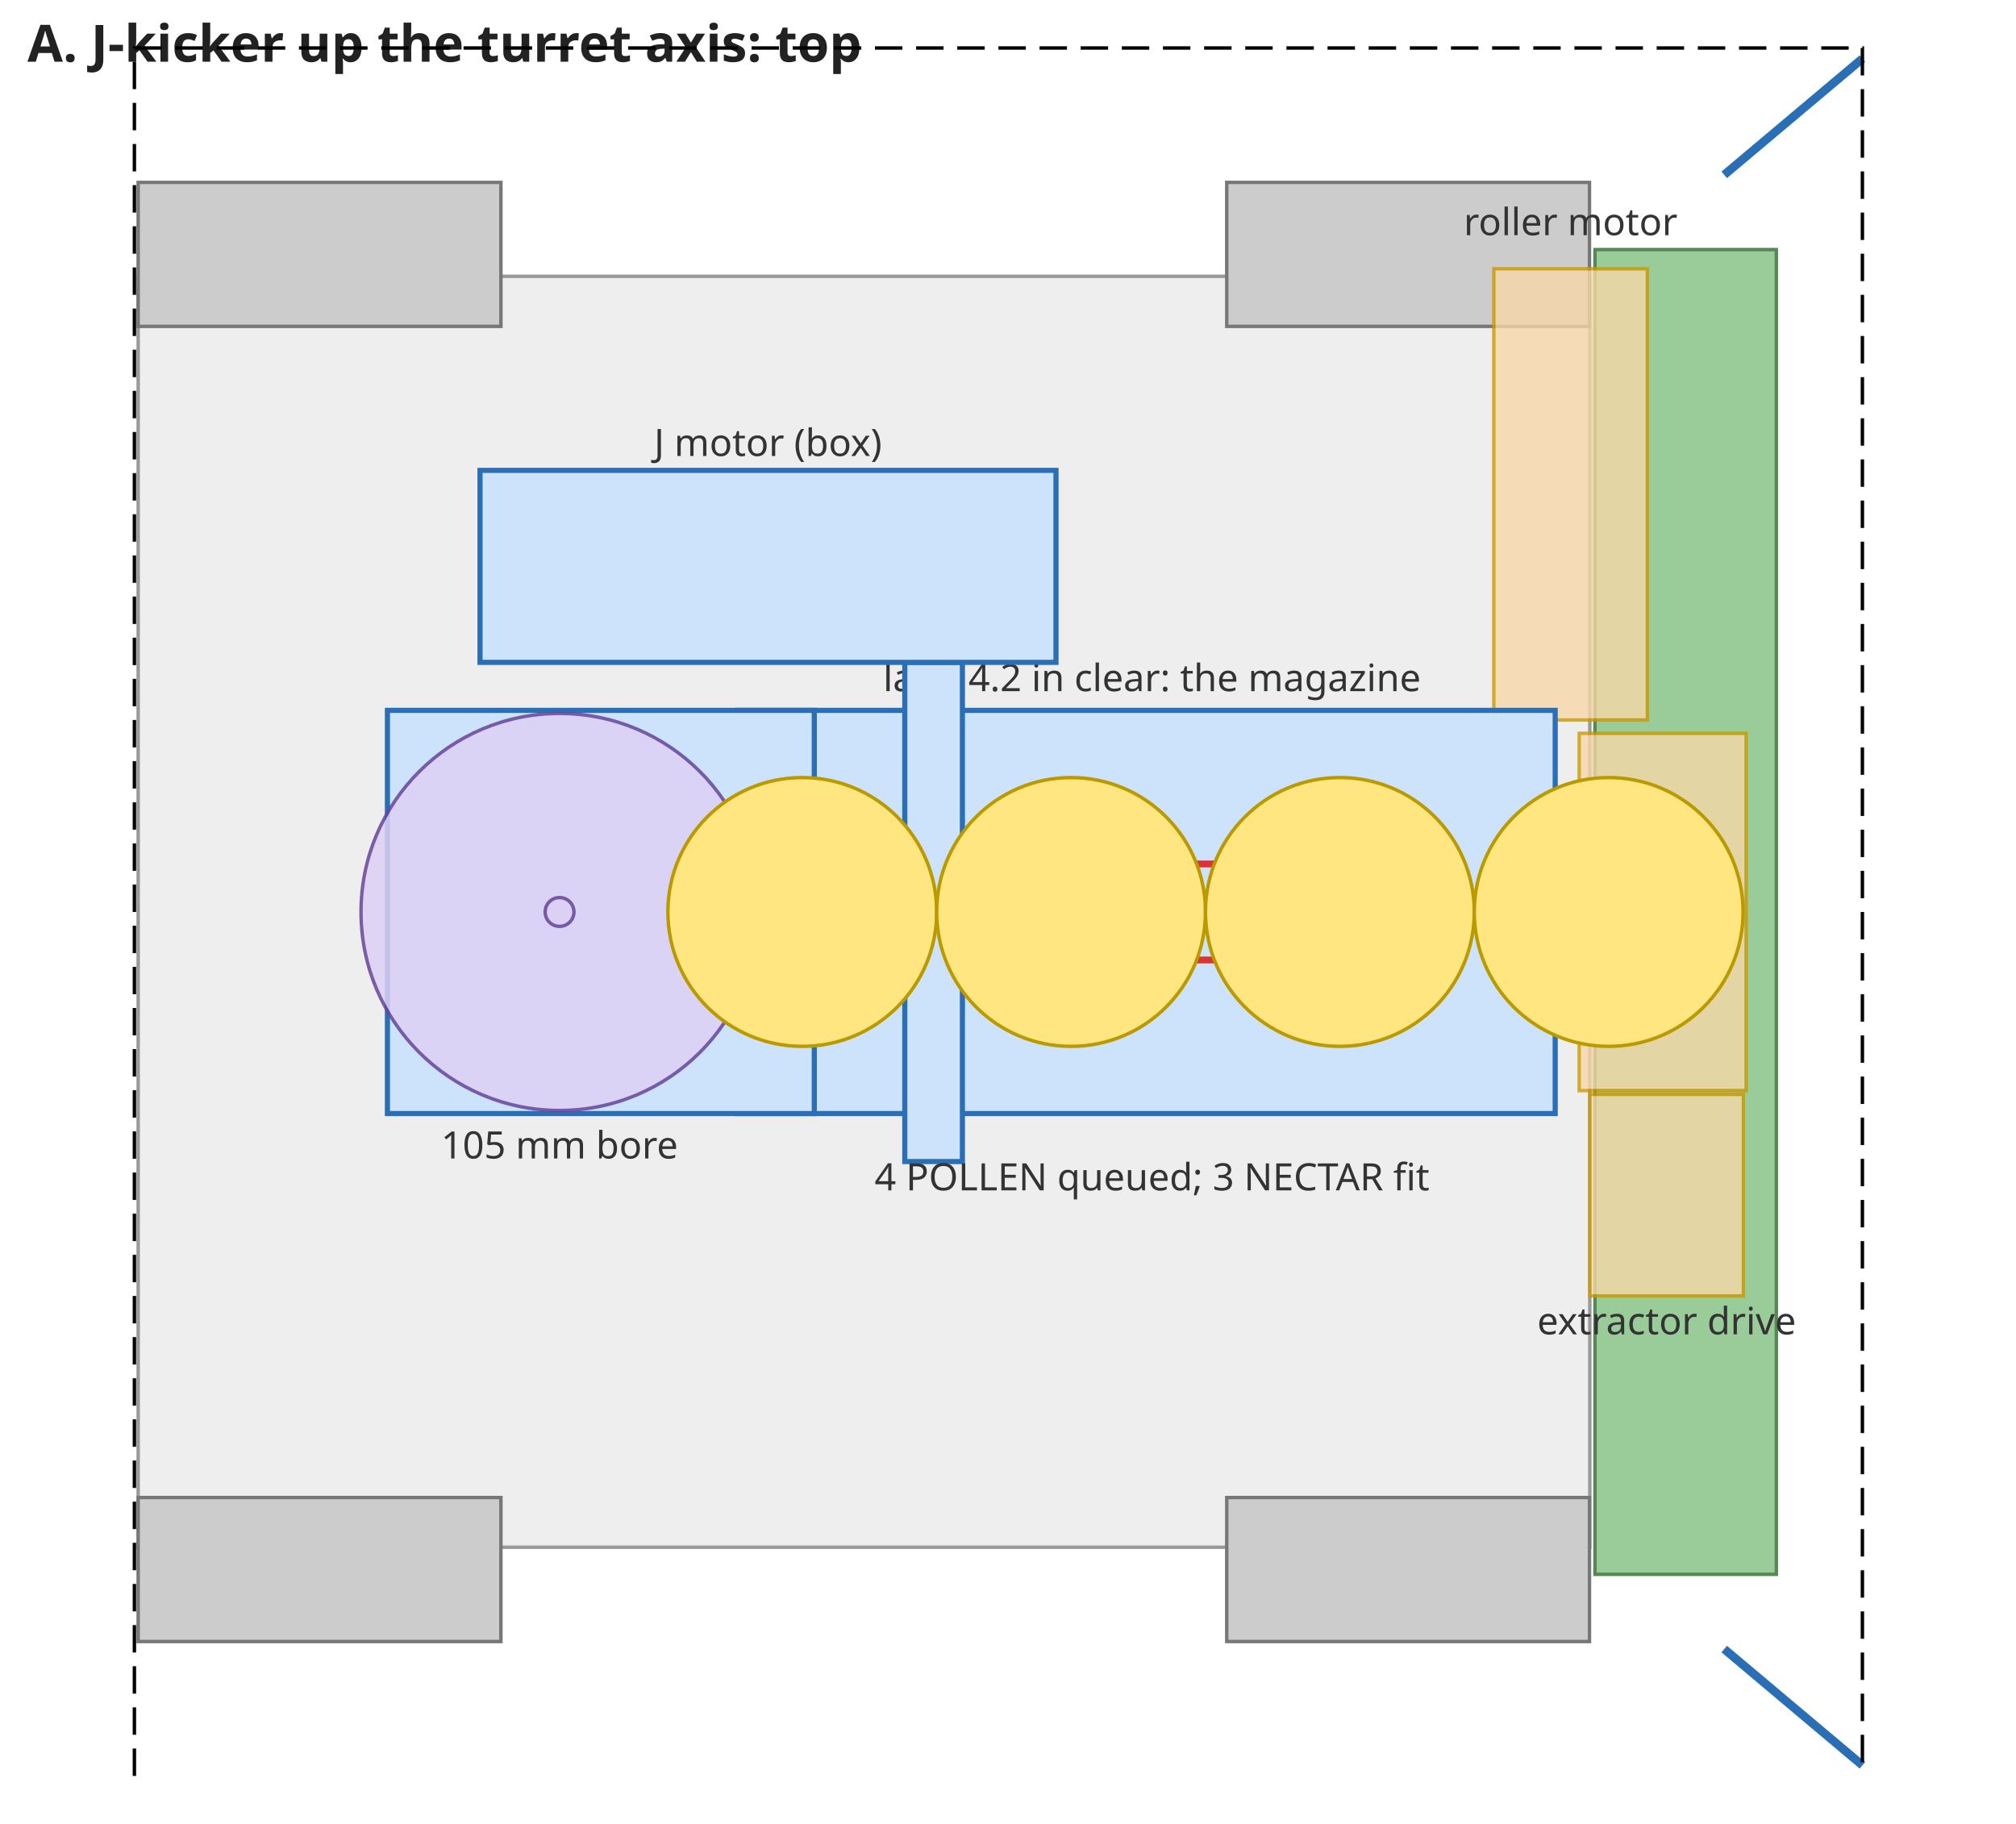
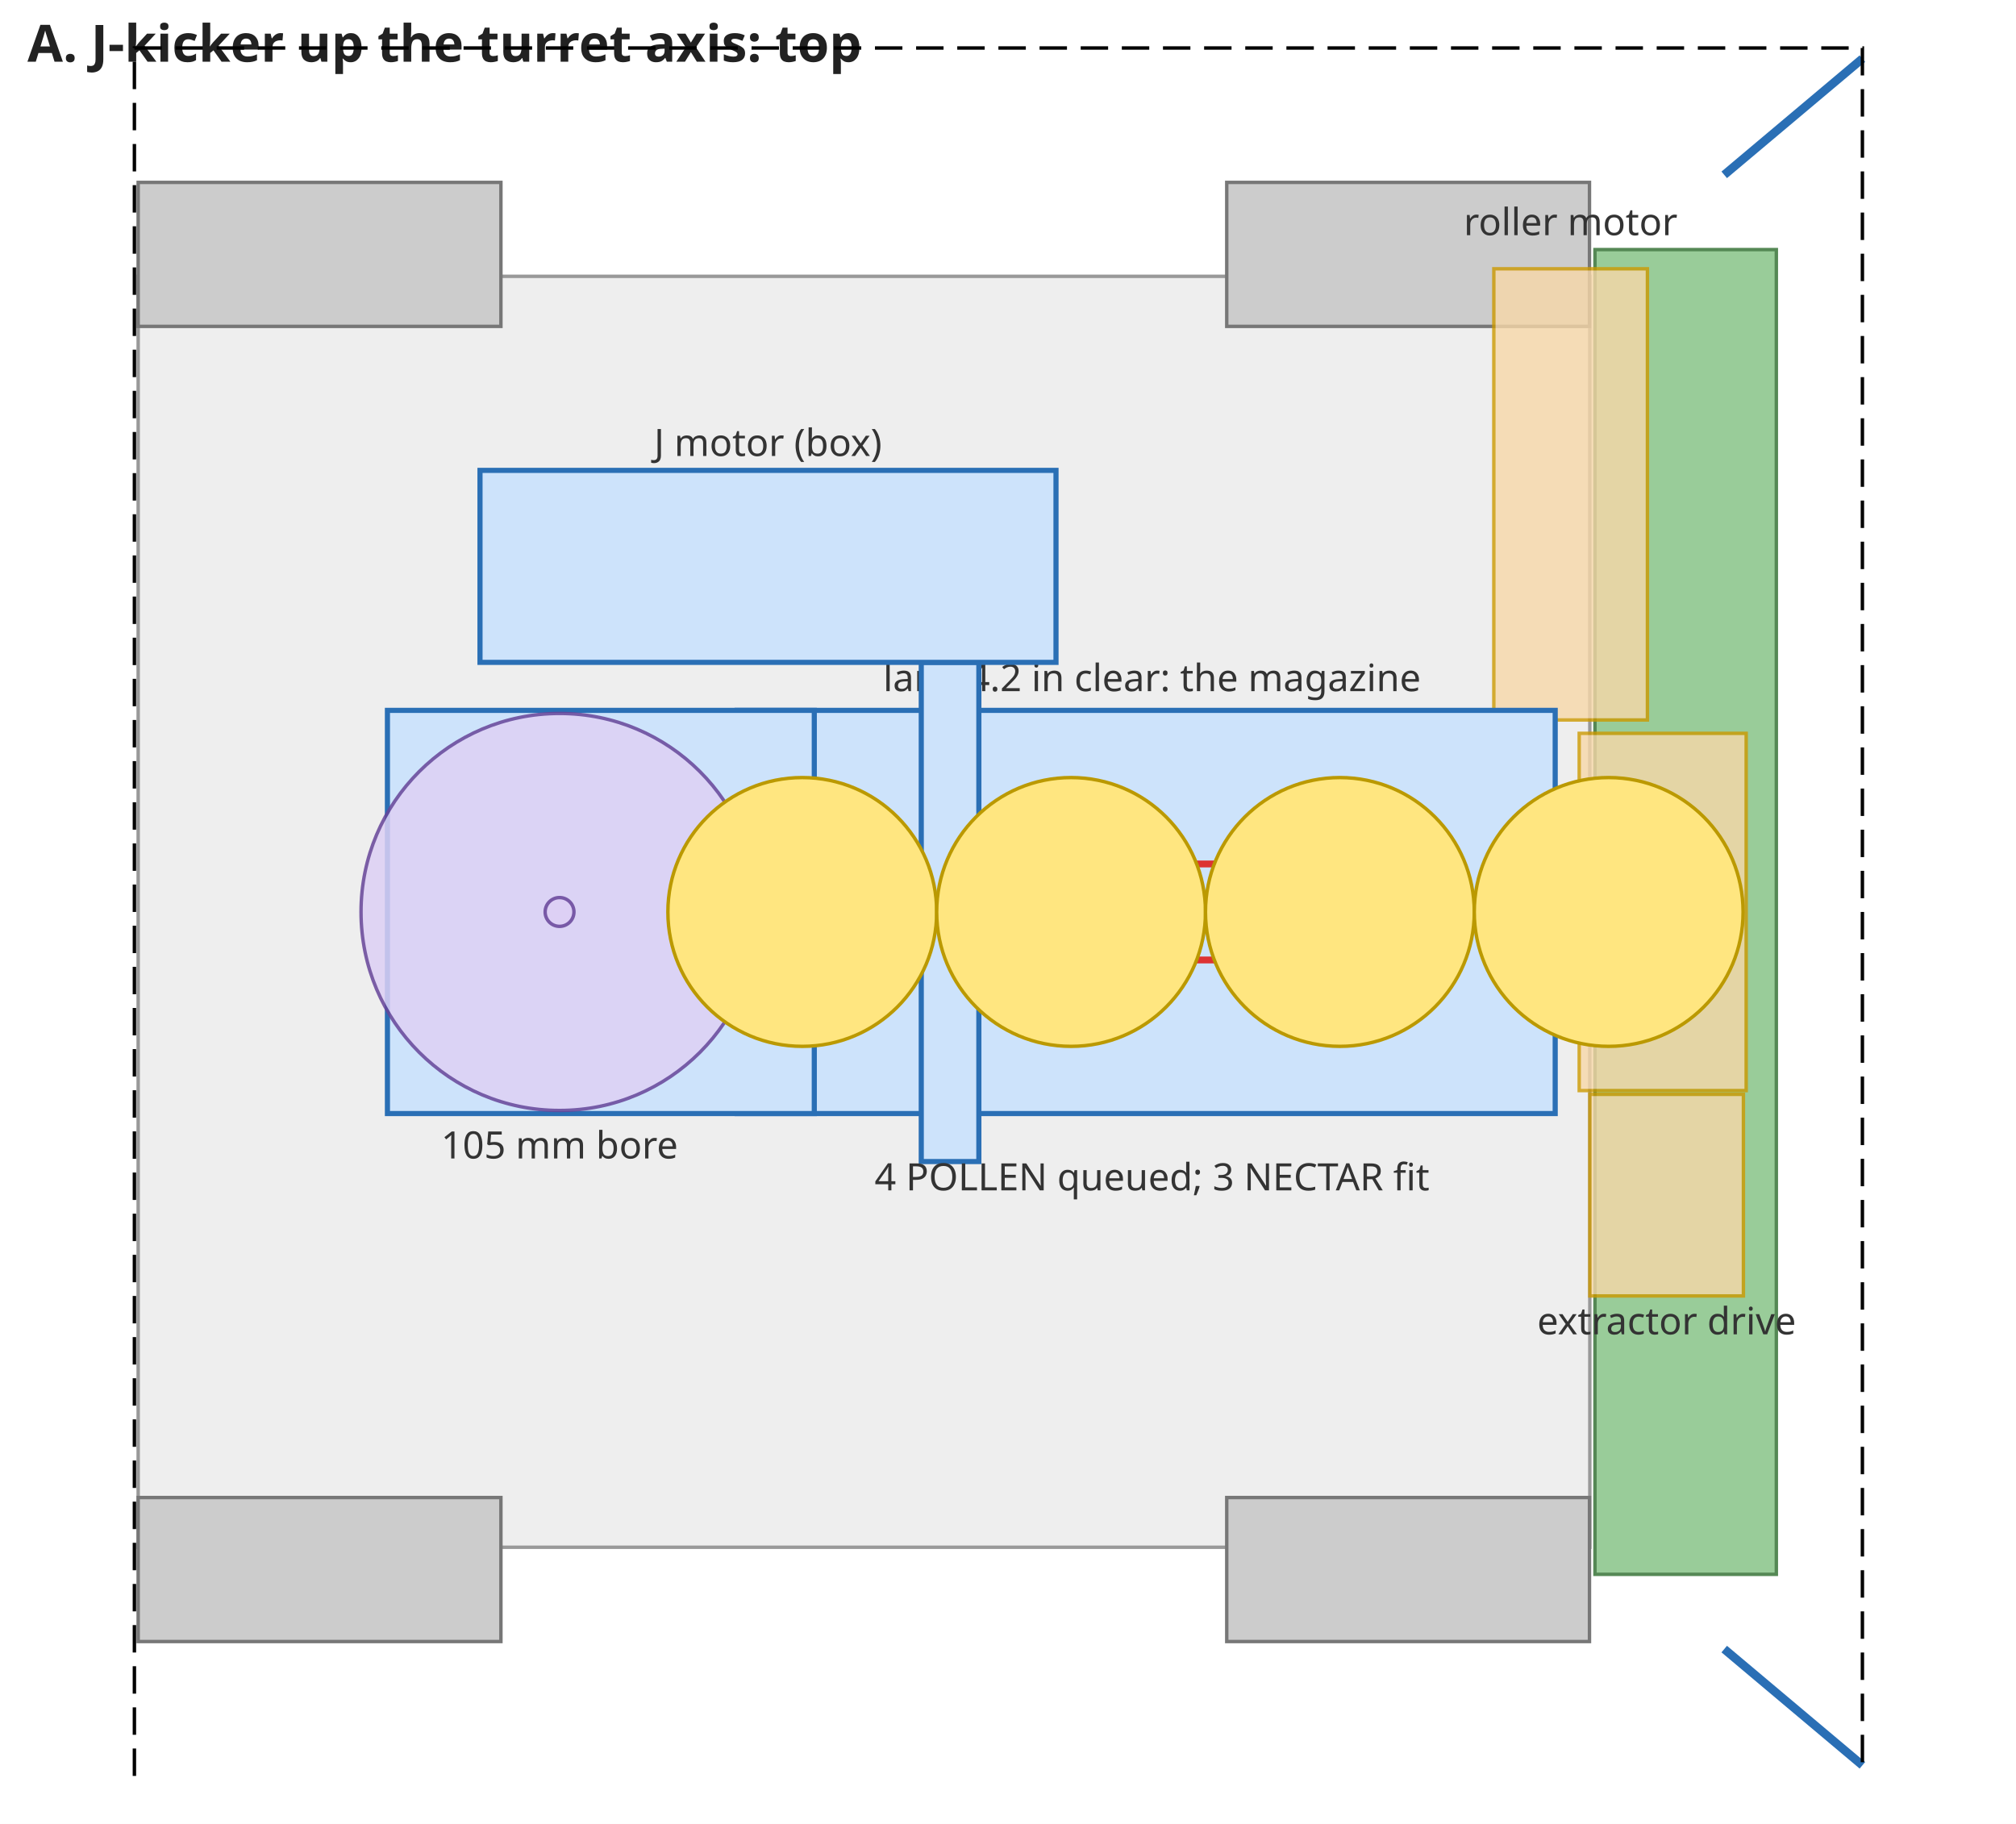
<svg xmlns="http://www.w3.org/2000/svg" width="588" height="532" viewBox="0 0 588 532">
  <rect width="100%" height="100%" fill="#fff" />
  <style>
.t{font:600 15px sans-serif;fill:#222}.l{font:11px sans-serif;fill:#333;text-anchor:middle}
.n{font:11px sans-serif;fill:#a33;text-anchor:start}
.body{fill:#eee;stroke:#999}.rail{fill:none;stroke:#999;stroke-dasharray:2 2}.wheel{fill:#ccc;stroke:#777}.roll{fill:#9c9;stroke:#585}
.taken{fill:#f6d7a7;stroke:#c90;opacity:.8}.new{fill:#cde3fb;stroke:#2a6fb5;stroke-width:1.5}
.lane{fill:none;stroke:#2a6fb5;stroke-width:2.5}.belt{fill:none;stroke:#d33;stroke-width:2}
.thin{fill:none;stroke:#555;stroke-dasharray:4 3}.fov{fill:none;stroke:#a3a;stroke-dasharray:6 3}
.pol{fill:#ffe680;stroke:#b90}.nec{fill:#ffb3c6;stroke:#c36}.tur{fill:#ddd0f5;stroke:#649;opacity:.85}
.path{fill:none;stroke:#2a6fb5;stroke-width:1.5;stroke-dasharray:3 3}.env{fill:none;stroke:#000;stroke-dasharray:8 4}
</style>
  <text x="8" y="18" class="t">A. J-kicker up the turret axis: top</text>
  <rect x="40.3" y="80.6" width="423.4" height="370.7" class="body" />
  <rect x="357.8" y="53.2" width="105.8" height="42.0" class="wheel" />
  <rect x="357.8" y="436.8" width="105.8" height="42.0" class="wheel" />
  <rect x="40.3" y="53.2" width="105.8" height="42.0" class="wheel" />
  <rect x="40.3" y="436.8" width="105.8" height="42.0" class="wheel" />
  <rect x="465.2" y="72.8" width="52.9" height="386.4" class="roll" />
  <polyline points="502.9,51.0 543.2,17.1" class="lane" />
  <polyline points="502.9,481.0 543.2,514.9" class="lane" />
  <rect x="460.6" y="213.9" width="48.7" height="104.2" class="taken" />
  <rect x="463.7" y="319.2" width="44.8" height="58.8" class="taken" />
  <rect x="435.7" y="78.4" width="44.8" height="131.6" class="taken" />
  <text x="486.1" y="389.2" class="l">extractor drive</text>
  <text x="458.1" y="68.6" class="l">roller motor</text>
  <polyline points="39.2,518.0 39.2,14.0 543.2,14.0 543.2,518.0" class="env" />
  <rect x="215.0" y="207.2" width="238.6" height="117.6" class="new" />
  <text x="336.0" y="201.6" class="l">lane 4.2 in clear: the magazine</text>
  <polyline points="408.8,252.0 224.0,252.0" class="belt" />
  <polyline points="408.8,280.0 224.0,280.0" class="belt" />
  <rect x="113.0" y="207.2" width="124.5" height="117.6" class="new" />
-   <rect x="263.9" y="193.2" width="16.8" height="145.6" class="new" />
+   <rect x="268.7" y="193.2" width="16.8" height="145.6" class="new" />
  <rect x="140.0" y="137.2" width="168.0" height="56.0" class="new" />
  <text x="224.0" y="133.0" class="l">J motor (box)</text>
  <circle cx="163.2" cy="266.0" r="57.9" class="tur" />
  <circle cx="163.2" cy="266.0" r="4.2" class="tur" />
  <text x="163.2" y="337.9" class="l">105 mm bore</text>
  <circle cx="234.0" cy="266.0" r="39.2" class="pol" />
  <circle cx="312.4" cy="266.0" r="39.2" class="pol" />
  <circle cx="390.8" cy="266.0" r="39.2" class="pol" />
  <circle cx="469.2" cy="266.0" r="39.2" class="pol" />
  <text x="336.0" y="347.2" class="l">4 POLLEN queued; 3 NECTAR fit</text>
</svg>
